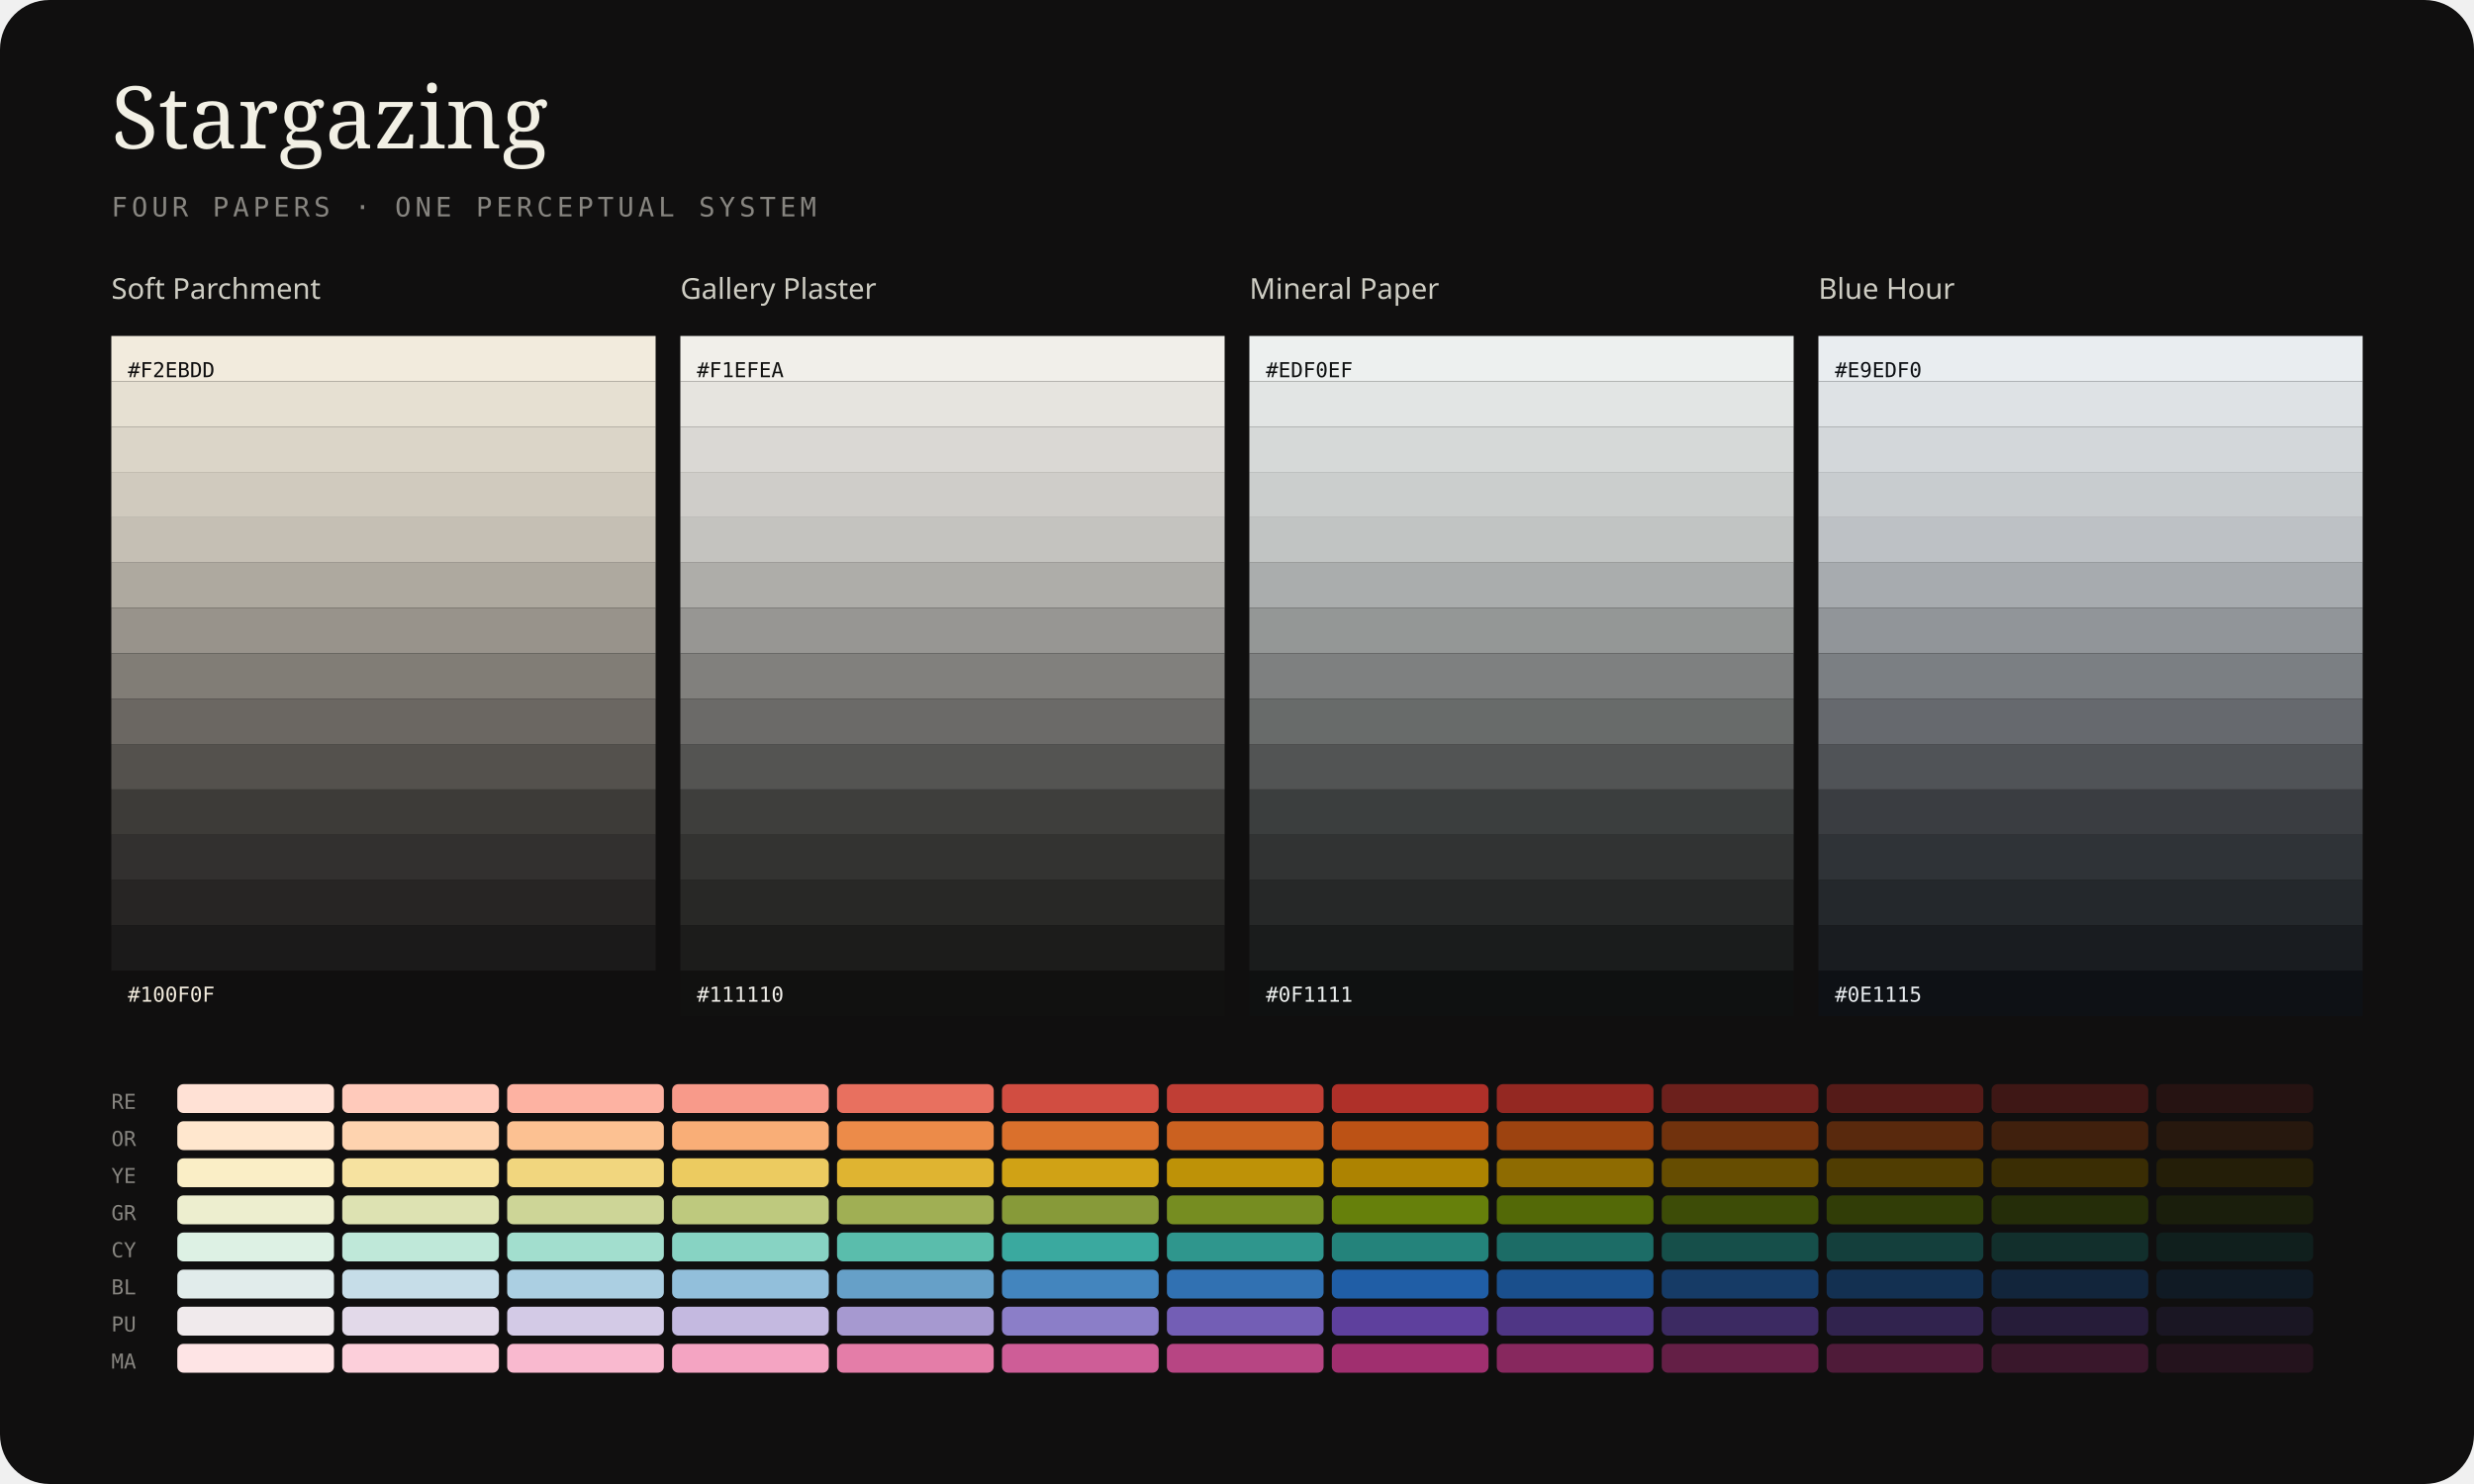
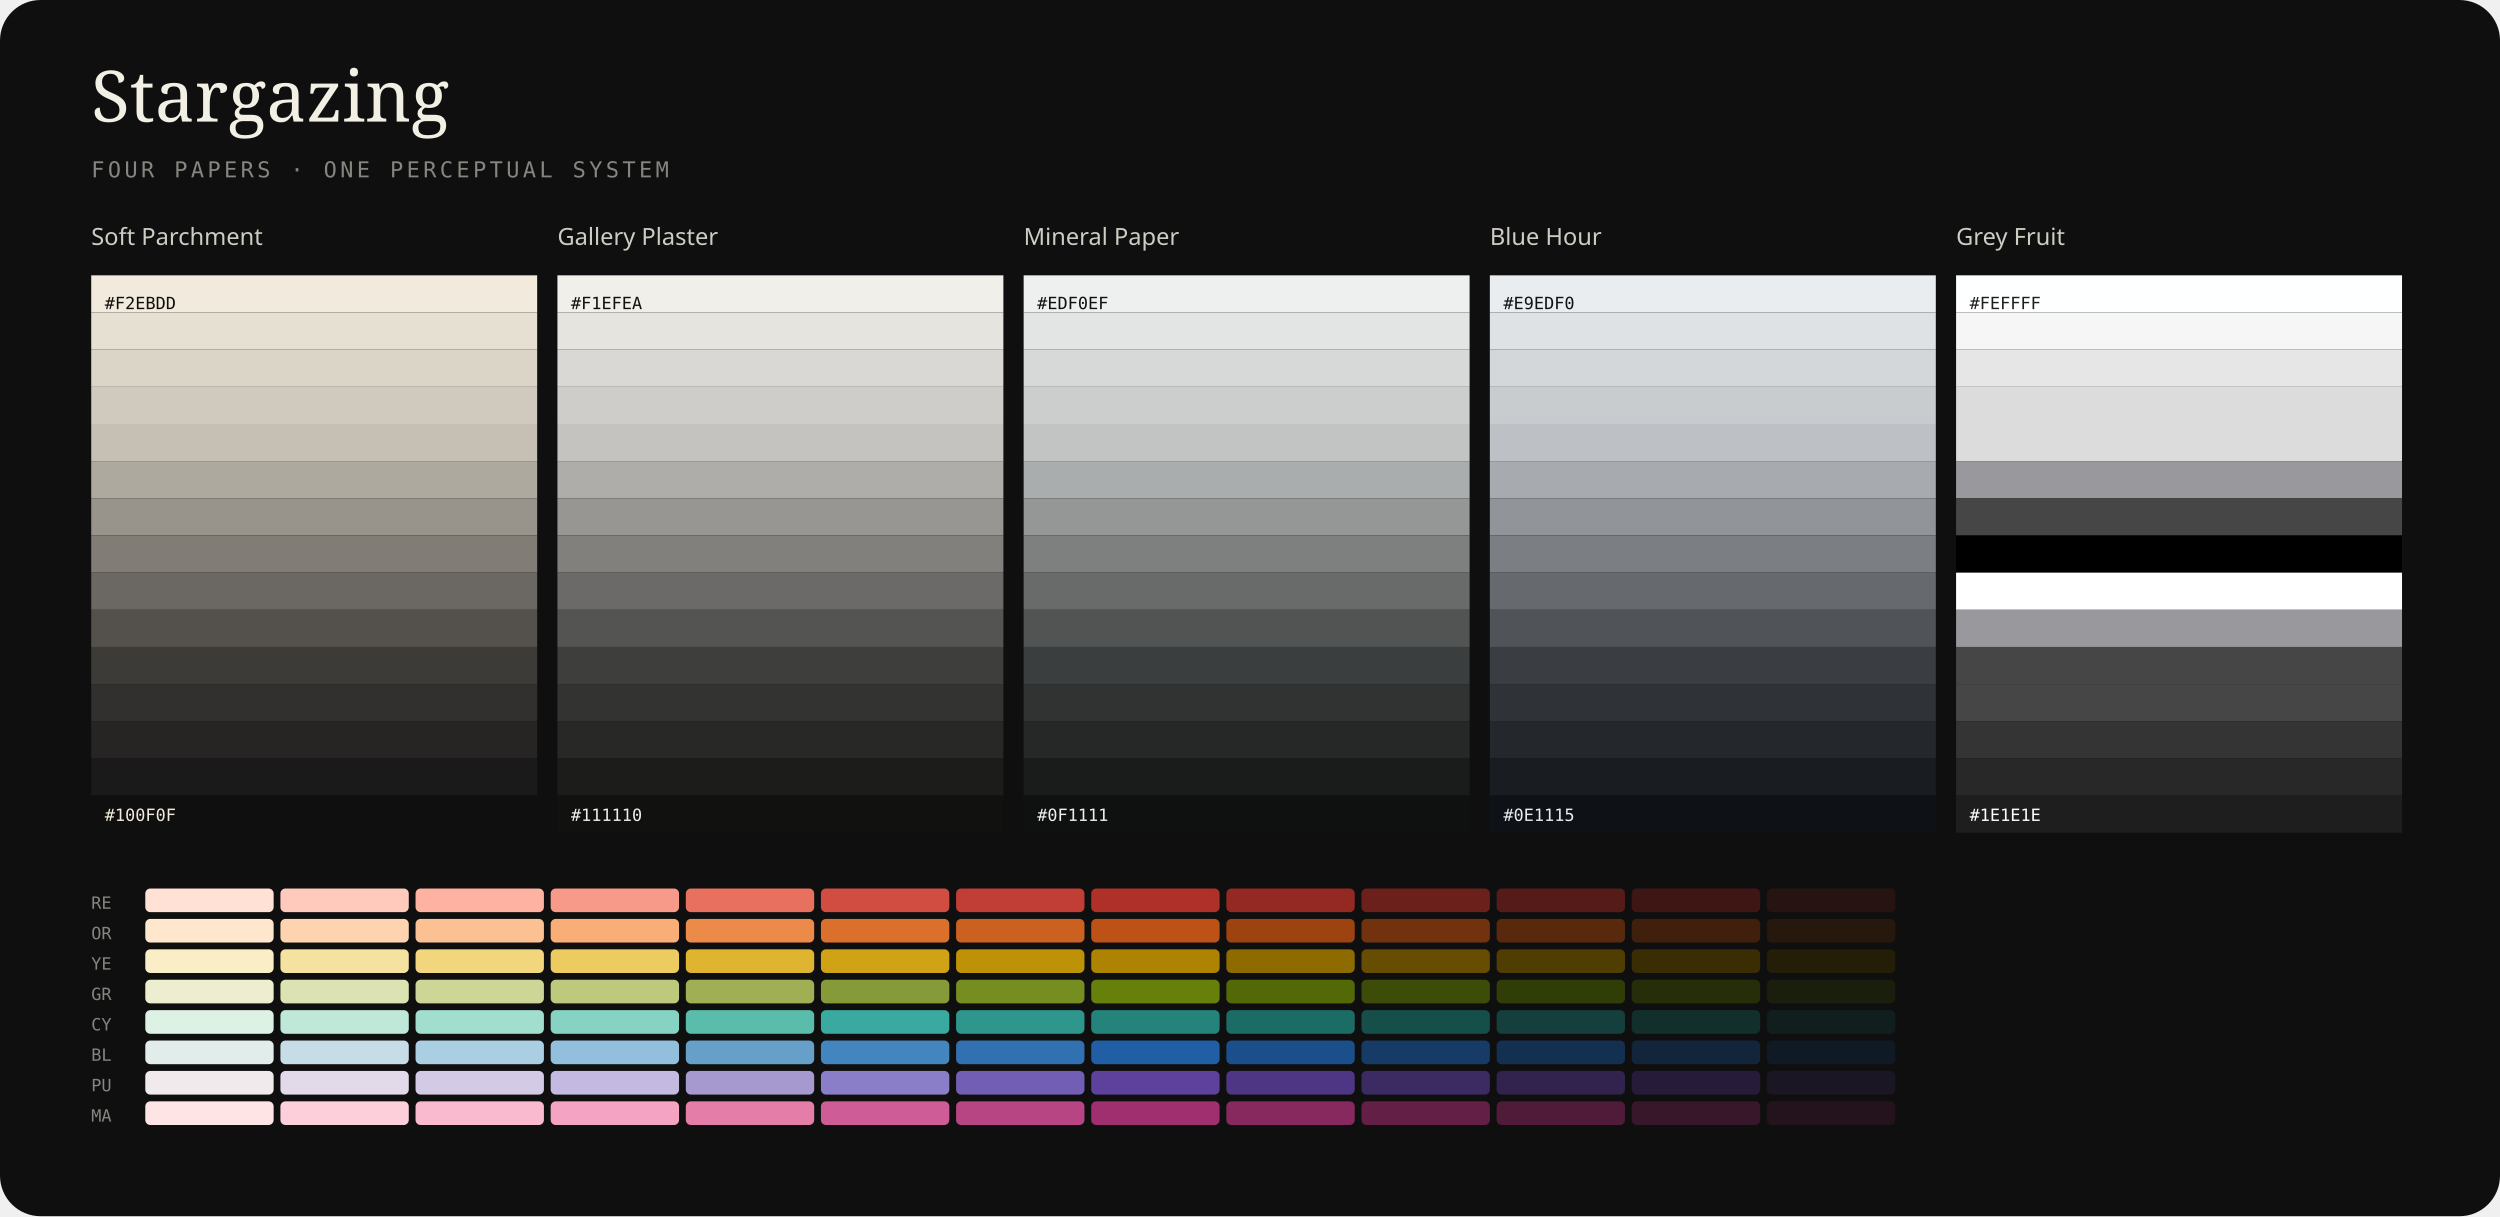
- <svg xmlns="http://www.w3.org/2000/svg" width="1200" height="720" viewBox="0 0 1200 720">
-   <rect width="1200" height="720" rx="24" fill="#100F0F" />
+ <svg xmlns="http://www.w3.org/2000/svg" width="1480" height="720" viewBox="0 0 1480 720">
+   <rect width="1480" height="720" rx="24" fill="#100F0F" />
  <text x="54" y="72" fill="#F2F0E5" font-family="Georgia,serif" font-size="42">Stargazing</text>
  <text x="54" y="105" fill="#878580" font-family="monospace" font-size="13" letter-spacing="2">FOUR PAPERS · ONE PERCEPTUAL SYSTEM</text>
  <text x="54" y="145" fill="#CECDC3" font-family="sans-serif" font-size="14">Soft Parchment</text>
  <rect x="54" y="163" width="264" height="22" fill="#F2EBDD" />
  <rect x="54" y="185" width="264" height="22" fill="#E6E0D2" />
  <rect x="54" y="207" width="264" height="22" fill="#DBD5C8" />
  <rect x="54" y="229" width="264" height="22" fill="#D0CABE" />
  <rect x="54" y="251" width="264" height="22" fill="#C5BFB4" />
  <rect x="54" y="273" width="264" height="22" fill="#AEA99F" />
  <rect x="54" y="295" width="264" height="22" fill="#98938B" />
  <rect x="54" y="317" width="264" height="22" fill="#817D76" />
  <rect x="54" y="339" width="264" height="22" fill="#6B6762" />
  <rect x="54" y="361" width="264" height="22" fill="#54514D" />
  <rect x="54" y="383" width="264" height="22" fill="#3D3B38" />
  <rect x="54" y="405" width="264" height="22" fill="#32302F" />
  <rect x="54" y="427" width="264" height="22" fill="#272524" />
  <rect x="54" y="449" width="264" height="22" fill="#1B1A1A" />
  <rect x="54" y="471" width="264" height="22" fill="#100F0F" />
  <text x="62" y="183" fill="#100F0F" font-family="monospace" font-size="10">#F2EBDD</text>
  <text x="62" y="486" fill="#F2EBDD" font-family="monospace" font-size="10">#100F0F</text>
  <text x="330" y="145" fill="#CECDC3" font-family="sans-serif" font-size="14">Gallery Plaster</text>
  <rect x="330" y="163" width="264" height="22" fill="#F1EFEA" />
  <rect x="330" y="185" width="264" height="22" fill="#E6E4DF" />
  <rect x="330" y="207" width="264" height="22" fill="#DAD8D4" />
  <rect x="330" y="229" width="264" height="22" fill="#CFCDC9" />
  <rect x="330" y="251" width="264" height="22" fill="#C4C3BF" />
  <rect x="330" y="273" width="264" height="22" fill="#AEADA9" />
  <rect x="330" y="295" width="264" height="22" fill="#979693" />
  <rect x="330" y="317" width="264" height="22" fill="#81807D" />
  <rect x="330" y="339" width="264" height="22" fill="#6B6A68" />
  <rect x="330" y="361" width="264" height="22" fill="#545452" />
  <rect x="330" y="383" width="264" height="22" fill="#3E3E3C" />
  <rect x="330" y="405" width="264" height="22" fill="#333331" />
  <rect x="330" y="427" width="264" height="22" fill="#282826" />
  <rect x="330" y="449" width="264" height="22" fill="#1C1C1B" />
  <rect x="330" y="471" width="264" height="22" fill="#111110" />
  <text x="338" y="183" fill="#111110" font-family="monospace" font-size="10">#F1EFEA</text>
  <text x="338" y="486" fill="#F1EFEA" font-family="monospace" font-size="10">#111110</text>
  <text x="606" y="145" fill="#CECDC3" font-family="sans-serif" font-size="14">Mineral Paper</text>
  <rect x="606" y="163" width="264" height="22" fill="#EDF0EF" />
  <rect x="606" y="185" width="264" height="22" fill="#E2E5E4" />
  <rect x="606" y="207" width="264" height="22" fill="#D6D9D8" />
  <rect x="606" y="229" width="264" height="22" fill="#CBCECD" />
  <rect x="606" y="251" width="264" height="22" fill="#C1C4C3" />
  <rect x="606" y="273" width="264" height="22" fill="#AAADAD" />
  <rect x="606" y="295" width="264" height="22" fill="#949796" />
  <rect x="606" y="317" width="264" height="22" fill="#7E8080" />
  <rect x="606" y="339" width="264" height="22" fill="#686B6A" />
  <rect x="606" y="361" width="264" height="22" fill="#525454" />
  <rect x="606" y="383" width="264" height="22" fill="#3B3E3E" />
  <rect x="606" y="405" width="264" height="22" fill="#313333" />
  <rect x="606" y="427" width="264" height="22" fill="#262828" />
  <rect x="606" y="449" width="264" height="22" fill="#1A1C1C" />
  <rect x="606" y="471" width="264" height="22" fill="#0F1111" />
  <text x="614" y="183" fill="#0F1111" font-family="monospace" font-size="10">#EDF0EF</text>
  <text x="614" y="486" fill="#EDF0EF" font-family="monospace" font-size="10">#0F1111</text>
  <text x="882" y="145" fill="#CECDC3" font-family="sans-serif" font-size="14">Blue Hour</text>
  <rect x="882" y="163" width="264" height="22" fill="#E9EDF0" />
  <rect x="882" y="185" width="264" height="22" fill="#DEE2E5" />
  <rect x="882" y="207" width="264" height="22" fill="#D3D7DA" />
  <rect x="882" y="229" width="264" height="22" fill="#C8CCCF" />
  <rect x="882" y="251" width="264" height="22" fill="#BDC1C5" />
  <rect x="882" y="273" width="264" height="22" fill="#A7ABAF" />
  <rect x="882" y="295" width="264" height="22" fill="#919599" />
  <rect x="882" y="317" width="264" height="22" fill="#7B7F83" />
  <rect x="882" y="339" width="264" height="22" fill="#66696E" />
  <rect x="882" y="361" width="264" height="22" fill="#505357" />
  <rect x="882" y="383" width="264" height="22" fill="#3A3D41" />
  <rect x="882" y="405" width="264" height="22" fill="#2F3337" />
  <rect x="882" y="427" width="264" height="22" fill="#24282C" />
  <rect x="882" y="449" width="264" height="22" fill="#191C20" />
  <rect x="882" y="471" width="264" height="22" fill="#0E1115" />
  <text x="890" y="183" fill="#0E1115" font-family="monospace" font-size="10">#E9EDF0</text>
  <text x="890" y="486" fill="#E9EDF0" font-family="monospace" font-size="10">#0E1115</text>
+   <text x="1158" y="145" fill="#CECDC3" font-family="sans-serif" font-size="14">Grey Fruit</text>
+   <rect x="1158" y="163" width="264" height="22" fill="#FEFFFF" />
+   <rect x="1158" y="185" width="264" height="22" fill="#F6F6F6" />
+   <rect x="1158" y="207" width="264" height="22" fill="#E6E6E6" />
+   <rect x="1158" y="229" width="264" height="22" fill="#DCDCDC" />
+   <rect x="1158" y="251" width="264" height="22" fill="#DCDCDC" />
+   <rect x="1158" y="273" width="264" height="22" fill="#98989D" />
+   <rect x="1158" y="295" width="264" height="22" fill="#464646" />
+   <rect x="1158" y="317" width="264" height="22" fill="#000000" />
+   <rect x="1158" y="339" width="264" height="22" fill="#FFFFFF" />
+   <rect x="1158" y="361" width="264" height="22" fill="#98989D" />
+   <rect x="1158" y="383" width="264" height="22" fill="#464646" />
+   <rect x="1158" y="405" width="264" height="22" fill="#464646" />
+   <rect x="1158" y="427" width="264" height="22" fill="#343434" />
+   <rect x="1158" y="449" width="264" height="22" fill="#282828" />
+   <rect x="1158" y="471" width="264" height="22" fill="#1E1E1E" />
+   <text x="1166" y="183" fill="#1E1E1E" font-family="monospace" font-size="10">#FEFFFF</text>
+   <text x="1166" y="486" fill="#FEFFFF" font-family="monospace" font-size="10">#1E1E1E</text>
  <text x="54" y="538" fill="#878580" font-family="monospace" font-size="10">RE</text>
  <rect x="86" y="526" width="76" height="14" rx="3" fill="#FFE1D5" />
  <rect x="166" y="526" width="76" height="14" rx="3" fill="#FFCABB" />
  <rect x="246" y="526" width="76" height="14" rx="3" fill="#FDB2A2" />
  <rect x="326" y="526" width="76" height="14" rx="3" fill="#F89A8A" />
  <rect x="406" y="526" width="76" height="14" rx="3" fill="#E8705F" />
  <rect x="486" y="526" width="76" height="14" rx="3" fill="#D14D41" />
  <rect x="566" y="526" width="76" height="14" rx="3" fill="#C03E35" />
  <rect x="646" y="526" width="76" height="14" rx="3" fill="#AF3029" />
  <rect x="726" y="526" width="76" height="14" rx="3" fill="#942822" />
  <rect x="806" y="526" width="76" height="14" rx="3" fill="#6C201C" />
  <rect x="886" y="526" width="76" height="14" rx="3" fill="#551B18" />
  <rect x="966" y="526" width="76" height="14" rx="3" fill="#3E1715" />
  <rect x="1046" y="526" width="76" height="14" rx="3" fill="#261312" />
  <text x="54" y="556" fill="#878580" font-family="monospace" font-size="10">OR</text>
  <rect x="86" y="544" width="76" height="14" rx="3" fill="#FFE7CE" />
  <rect x="166" y="544" width="76" height="14" rx="3" fill="#FED3AF" />
  <rect x="246" y="544" width="76" height="14" rx="3" fill="#FCC192" />
  <rect x="326" y="544" width="76" height="14" rx="3" fill="#F9AE77" />
  <rect x="406" y="544" width="76" height="14" rx="3" fill="#EC8B49" />
  <rect x="486" y="544" width="76" height="14" rx="3" fill="#DA702C" />
  <rect x="566" y="544" width="76" height="14" rx="3" fill="#CB6120" />
  <rect x="646" y="544" width="76" height="14" rx="3" fill="#BC5215" />
  <rect x="726" y="544" width="76" height="14" rx="3" fill="#9D4310" />
  <rect x="806" y="544" width="76" height="14" rx="3" fill="#71320D" />
  <rect x="886" y="544" width="76" height="14" rx="3" fill="#59290D" />
  <rect x="966" y="544" width="76" height="14" rx="3" fill="#40200D" />
  <rect x="1046" y="544" width="76" height="14" rx="3" fill="#27180E" />
  <text x="54" y="574" fill="#878580" font-family="monospace" font-size="10">YE</text>
  <rect x="86" y="562" width="76" height="14" rx="3" fill="#FAEEC6" />
  <rect x="166" y="562" width="76" height="14" rx="3" fill="#F6E2A0" />
  <rect x="246" y="562" width="76" height="14" rx="3" fill="#F1D67E" />
  <rect x="326" y="562" width="76" height="14" rx="3" fill="#ECCB60" />
  <rect x="406" y="562" width="76" height="14" rx="3" fill="#DFB431" />
  <rect x="486" y="562" width="76" height="14" rx="3" fill="#D0A215" />
  <rect x="566" y="562" width="76" height="14" rx="3" fill="#BE9207" />
  <rect x="646" y="562" width="76" height="14" rx="3" fill="#AD8301" />
  <rect x="726" y="562" width="76" height="14" rx="3" fill="#8E6B01" />
  <rect x="806" y="562" width="76" height="14" rx="3" fill="#664D01" />
  <rect x="886" y="562" width="76" height="14" rx="3" fill="#503D02" />
  <rect x="966" y="562" width="76" height="14" rx="3" fill="#3A2D04" />
  <rect x="1046" y="562" width="76" height="14" rx="3" fill="#241E08" />
  <text x="54" y="592" fill="#878580" font-family="monospace" font-size="10">GR</text>
  <rect x="86" y="580" width="76" height="14" rx="3" fill="#EDEECF" />
  <rect x="166" y="580" width="76" height="14" rx="3" fill="#DDE2B2" />
  <rect x="246" y="580" width="76" height="14" rx="3" fill="#CDD597" />
  <rect x="326" y="580" width="76" height="14" rx="3" fill="#BEC97E" />
  <rect x="406" y="580" width="76" height="14" rx="3" fill="#A0AF54" />
  <rect x="486" y="580" width="76" height="14" rx="3" fill="#879A39" />
  <rect x="566" y="580" width="76" height="14" rx="3" fill="#768D21" />
  <rect x="646" y="580" width="76" height="14" rx="3" fill="#66800B" />
  <rect x="726" y="580" width="76" height="14" rx="3" fill="#536907" />
  <rect x="806" y="580" width="76" height="14" rx="3" fill="#3D4C07" />
  <rect x="886" y="580" width="76" height="14" rx="3" fill="#313D07" />
  <rect x="966" y="580" width="76" height="14" rx="3" fill="#252D09" />
  <rect x="1046" y="580" width="76" height="14" rx="3" fill="#1A1E0C" />
  <text x="54" y="610" fill="#878580" font-family="monospace" font-size="10">CY</text>
  <rect x="86" y="598" width="76" height="14" rx="3" fill="#DDF1E4" />
  <rect x="166" y="598" width="76" height="14" rx="3" fill="#BFE8D9" />
  <rect x="246" y="598" width="76" height="14" rx="3" fill="#A2DECE" />
  <rect x="326" y="598" width="76" height="14" rx="3" fill="#87D3C3" />
  <rect x="406" y="598" width="76" height="14" rx="3" fill="#5ABDAC" />
  <rect x="486" y="598" width="76" height="14" rx="3" fill="#3AA99F" />
  <rect x="566" y="598" width="76" height="14" rx="3" fill="#2F968D" />
  <rect x="646" y="598" width="76" height="14" rx="3" fill="#24837B" />
  <rect x="726" y="598" width="76" height="14" rx="3" fill="#1C6C66" />
  <rect x="806" y="598" width="76" height="14" rx="3" fill="#164F4A" />
  <rect x="886" y="598" width="76" height="14" rx="3" fill="#143F3C" />
  <rect x="966" y="598" width="76" height="14" rx="3" fill="#122F2C" />
  <rect x="1046" y="598" width="76" height="14" rx="3" fill="#101F1D" />
  <text x="54" y="628" fill="#878580" font-family="monospace" font-size="10">BL</text>
  <rect x="86" y="616" width="76" height="14" rx="3" fill="#E1ECEB" />
  <rect x="166" y="616" width="76" height="14" rx="3" fill="#C6DDE8" />
  <rect x="246" y="616" width="76" height="14" rx="3" fill="#ABCFE2" />
  <rect x="326" y="616" width="76" height="14" rx="3" fill="#92BFDB" />
  <rect x="406" y="616" width="76" height="14" rx="3" fill="#66A0C8" />
  <rect x="486" y="616" width="76" height="14" rx="3" fill="#4385BE" />
  <rect x="566" y="616" width="76" height="14" rx="3" fill="#3171B2" />
  <rect x="646" y="616" width="76" height="14" rx="3" fill="#205EA6" />
  <rect x="726" y="616" width="76" height="14" rx="3" fill="#1A4F8C" />
  <rect x="806" y="616" width="76" height="14" rx="3" fill="#163B66" />
  <rect x="886" y="616" width="76" height="14" rx="3" fill="#133051" />
  <rect x="966" y="616" width="76" height="14" rx="3" fill="#12253B" />
  <rect x="1046" y="616" width="76" height="14" rx="3" fill="#101A24" />
  <text x="54" y="646" fill="#878580" font-family="monospace" font-size="10">PU</text>
  <rect x="86" y="634" width="76" height="14" rx="3" fill="#F0EAEC" />
  <rect x="166" y="634" width="76" height="14" rx="3" fill="#E2D9E9" />
  <rect x="246" y="634" width="76" height="14" rx="3" fill="#D3CAE6" />
  <rect x="326" y="634" width="76" height="14" rx="3" fill="#C4B9E0" />
  <rect x="406" y="634" width="76" height="14" rx="3" fill="#A699D0" />
  <rect x="486" y="634" width="76" height="14" rx="3" fill="#8B7EC8" />
  <rect x="566" y="634" width="76" height="14" rx="3" fill="#735EB5" />
  <rect x="646" y="634" width="76" height="14" rx="3" fill="#5E409D" />
  <rect x="726" y="634" width="76" height="14" rx="3" fill="#4F3685" />
  <rect x="806" y="634" width="76" height="14" rx="3" fill="#3C2A62" />
  <rect x="886" y="634" width="76" height="14" rx="3" fill="#31234E" />
  <rect x="966" y="634" width="76" height="14" rx="3" fill="#261C39" />
  <rect x="1046" y="634" width="76" height="14" rx="3" fill="#1A1623" />
  <text x="54" y="664" fill="#878580" font-family="monospace" font-size="10">MA</text>
  <rect x="86" y="652" width="76" height="14" rx="3" fill="#FEE4E5" />
  <rect x="166" y="652" width="76" height="14" rx="3" fill="#FCCFDA" />
  <rect x="246" y="652" width="76" height="14" rx="3" fill="#F9B9CF" />
  <rect x="326" y="652" width="76" height="14" rx="3" fill="#F4A4C2" />
  <rect x="406" y="652" width="76" height="14" rx="3" fill="#E47DA8" />
  <rect x="486" y="652" width="76" height="14" rx="3" fill="#CE5D97" />
  <rect x="566" y="652" width="76" height="14" rx="3" fill="#B74583" />
  <rect x="646" y="652" width="76" height="14" rx="3" fill="#A02F6F" />
  <rect x="726" y="652" width="76" height="14" rx="3" fill="#87285E" />
  <rect x="806" y="652" width="76" height="14" rx="3" fill="#641F46" />
  <rect x="886" y="652" width="76" height="14" rx="3" fill="#4F1B39" />
  <rect x="966" y="652" width="76" height="14" rx="3" fill="#39172B" />
  <rect x="1046" y="652" width="76" height="14" rx="3" fill="#24131D" />
</svg>
